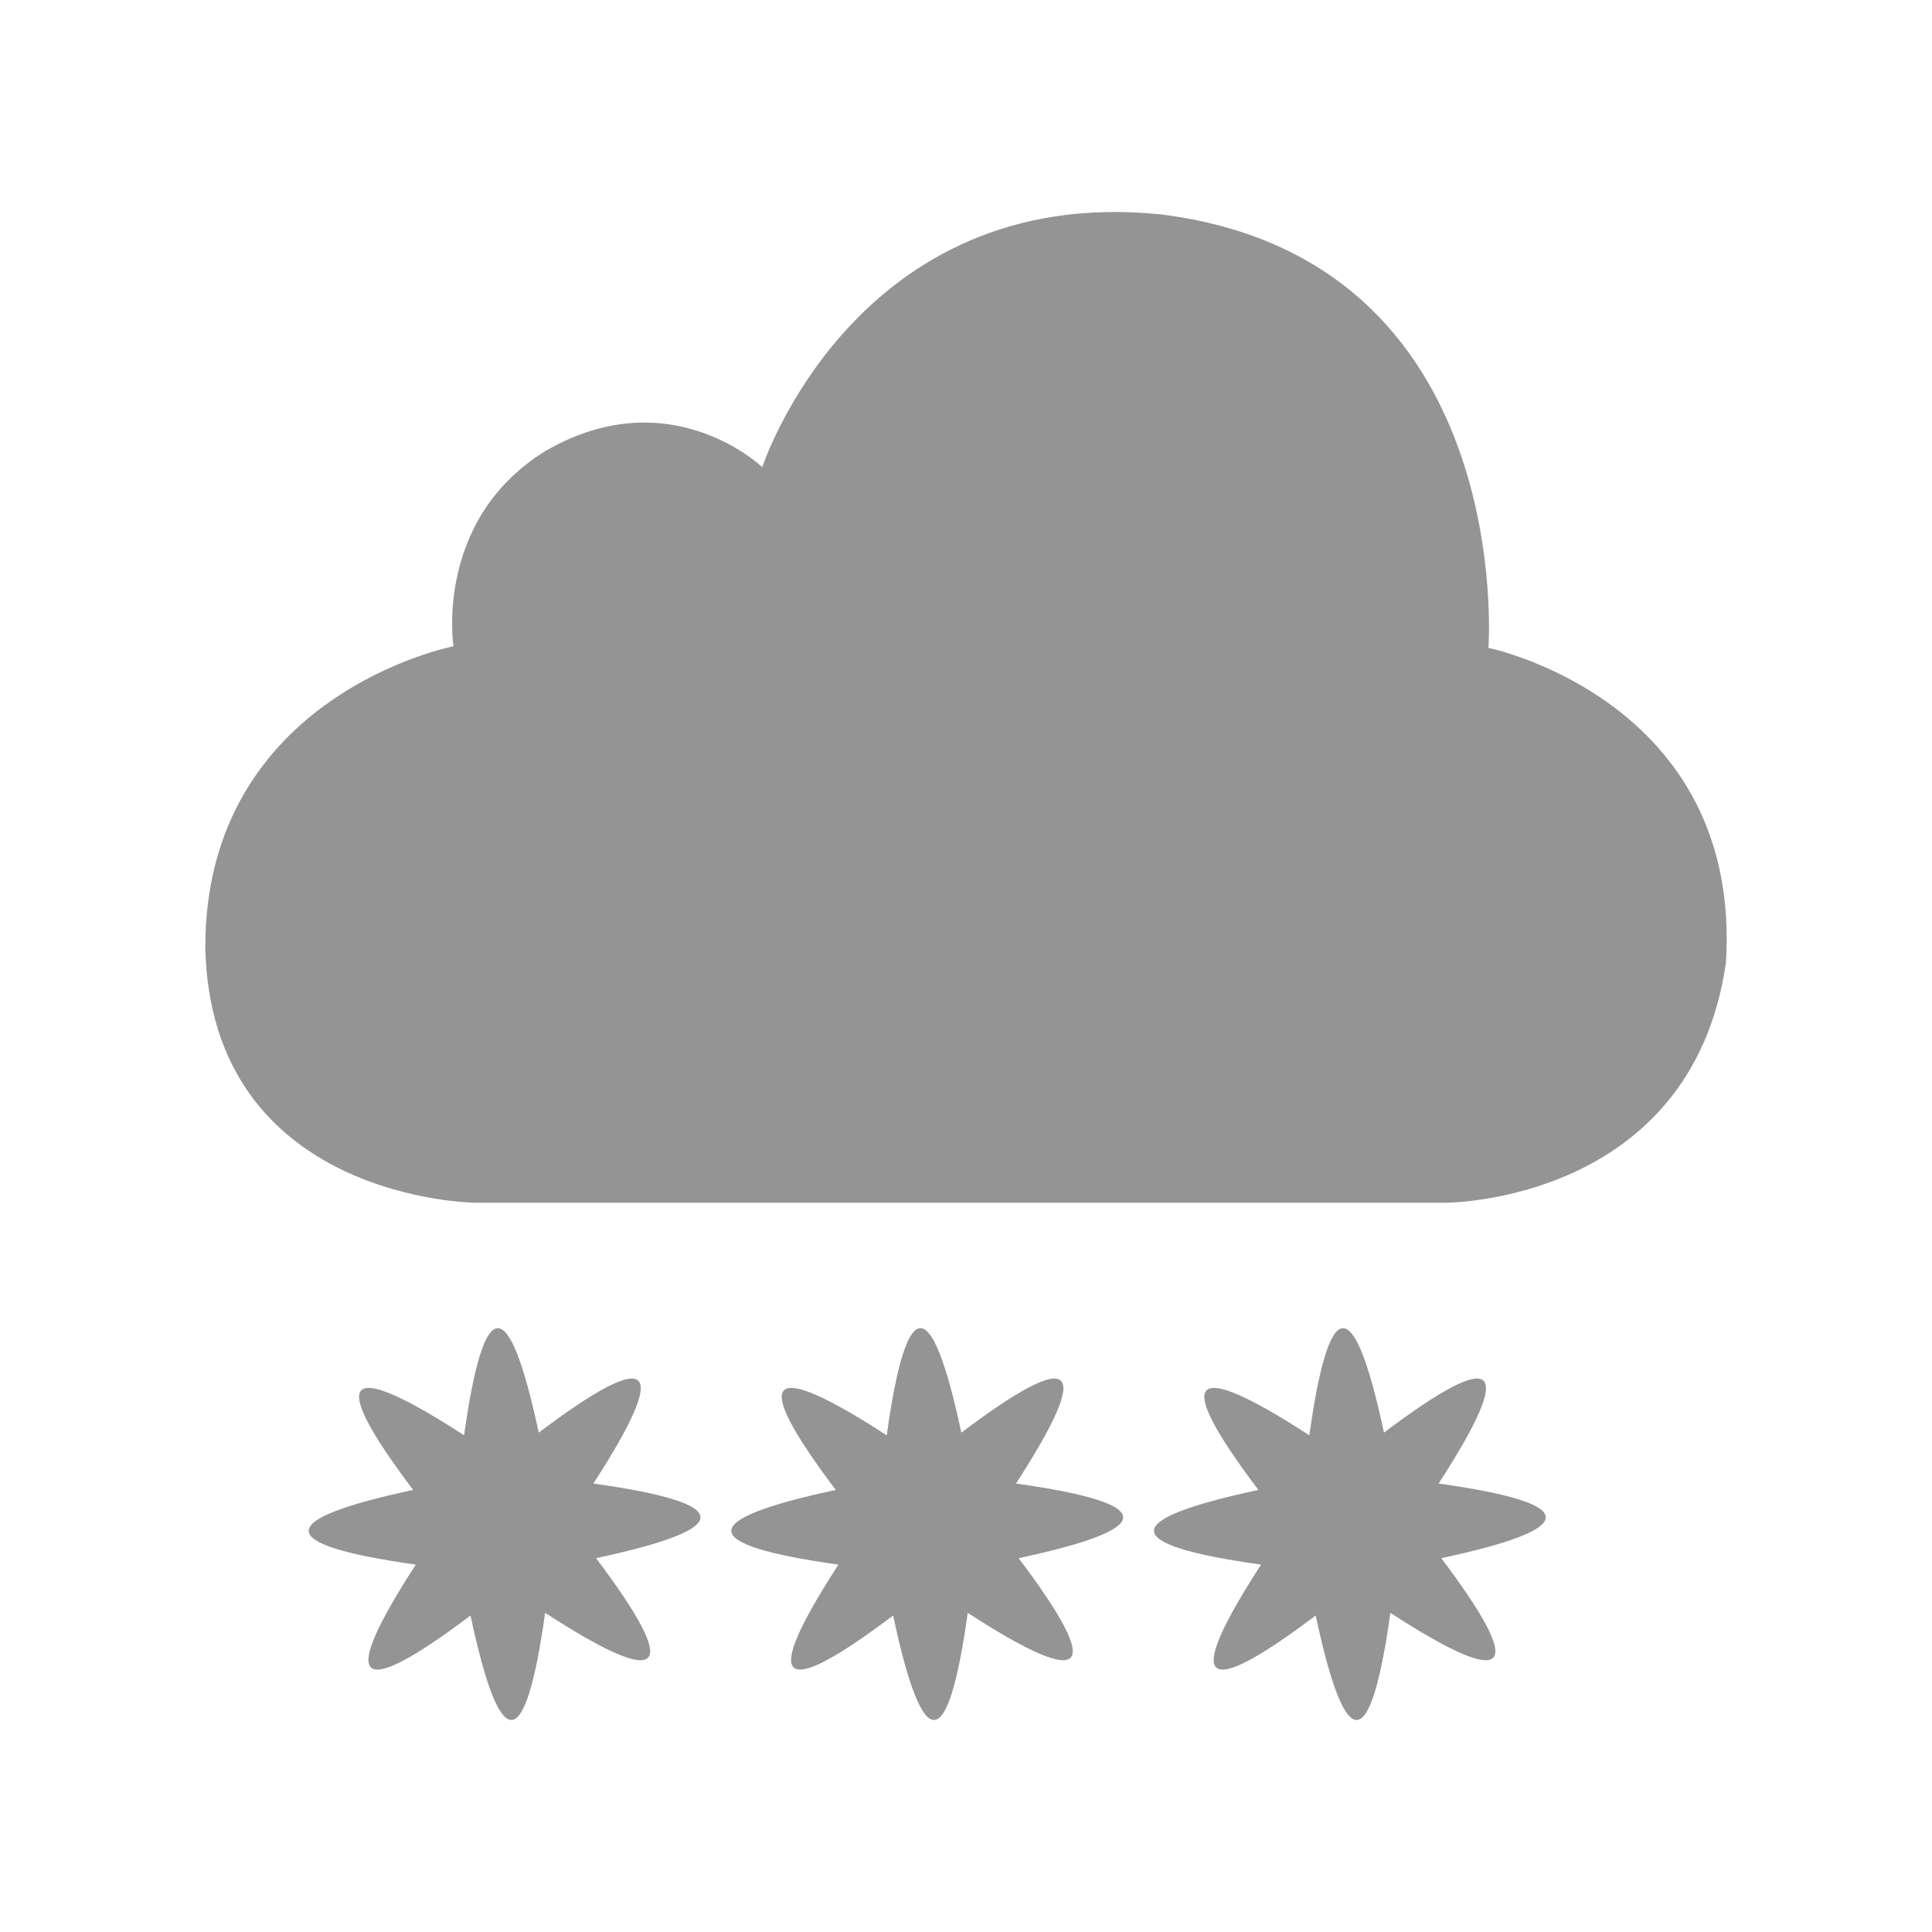
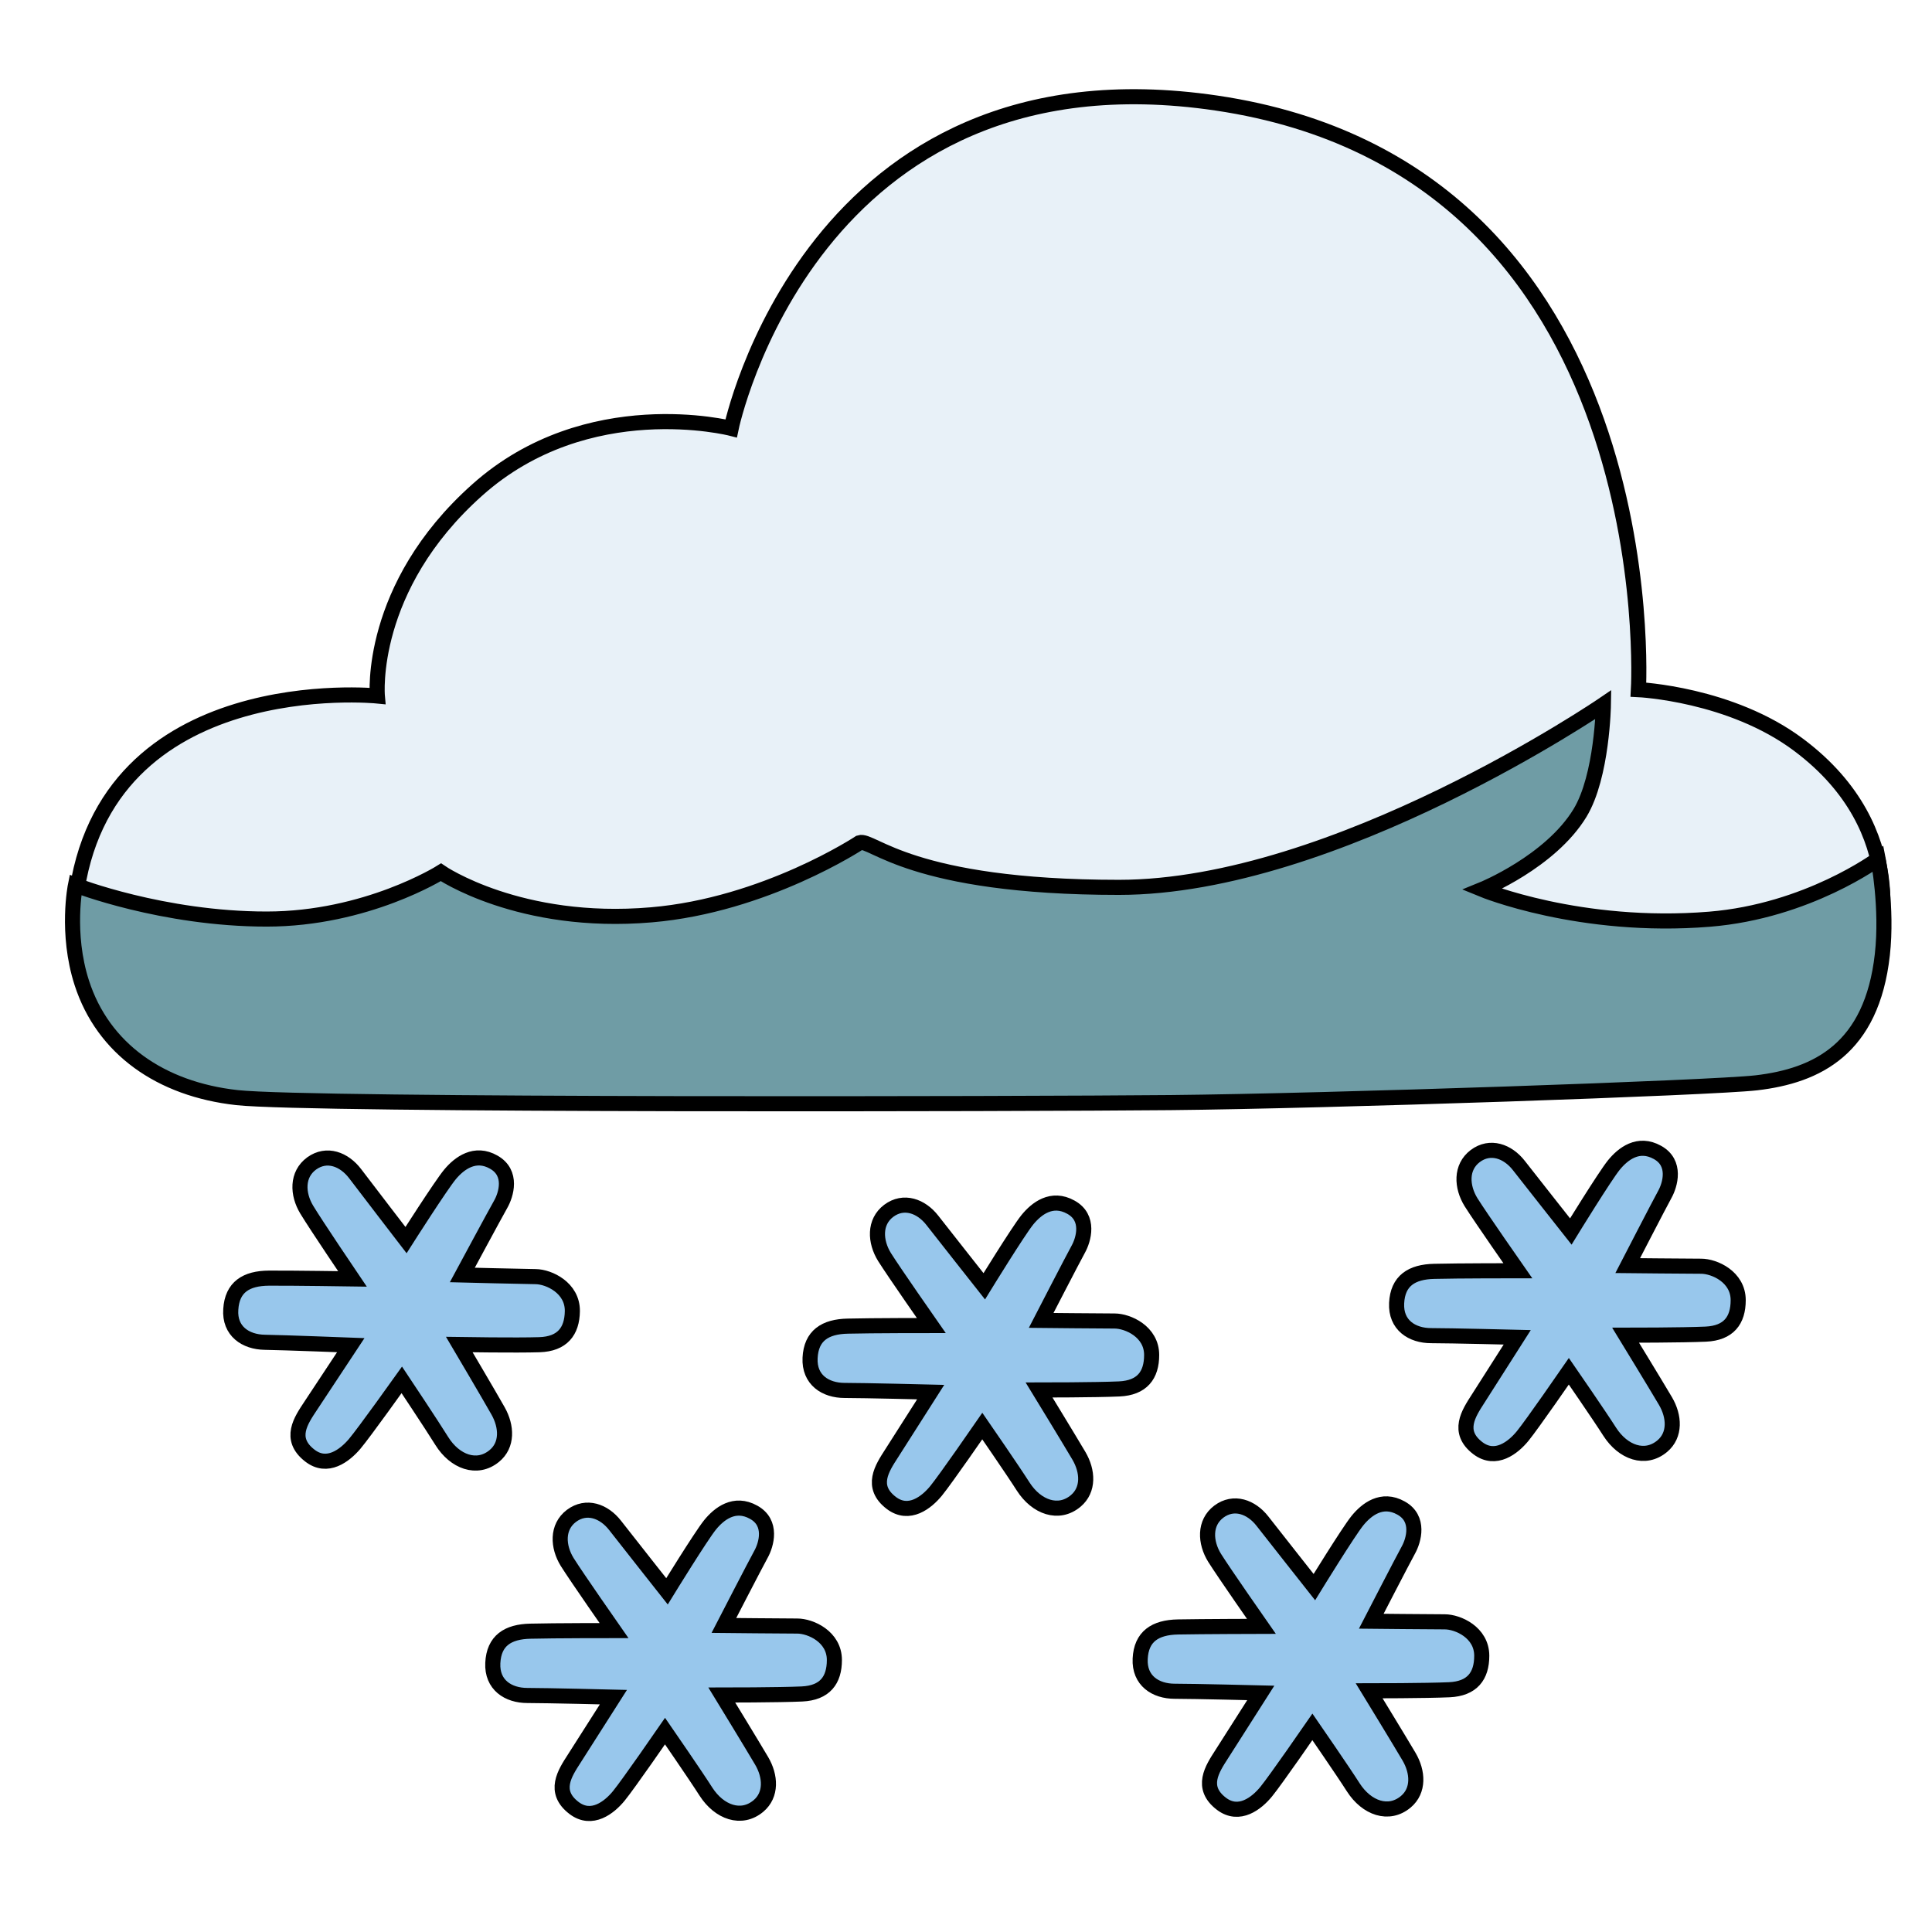
- <svg xmlns="http://www.w3.org/2000/svg" fill="#949494" width="100px" height="100px" viewBox="0 0 32 32" version="1.1" stroke="#949494" stroke-width="0">
+ <svg xmlns="http://www.w3.org/2000/svg" width="140px" height="140px" viewBox="0 0 128 128" aria-hidden="true" role="img" class="iconify iconify--noto" preserveAspectRatio="xMidYMid meet" fill="#000000" stroke="#000000">
  <g id="SVGRepo_bgCarrier" stroke-width="0" />
  <g id="SVGRepo_tracerCarrier" stroke-linecap="round" stroke-linejoin="round" />
  <g id="SVGRepo_iconCarrier">
-     <path d="M24.653 10.731c0 0 0.479-6.444-5.426-7.18-5.062-0.517-6.602 4.187-6.602 4.187s-1.522-1.466-3.591-0.268c-1.851 1.143-1.523 3.234-1.523 3.234s-4.111 0.799-4.111 4.989c0.092 4.186 4.464 4.228 4.464 4.228h16.082c0 0 4.068 0.004 4.641-3.977 0.271-4.354-3.934-5.213-3.934-5.213zM9.828 24.572c1.291-1.992 0.989-2.272-0.905-0.843-0.496-2.321-0.908-2.307-1.236 0.044-1.992-1.291-2.273-0.989-0.844 0.905-2.321 0.496-2.307 0.908 0.044 1.237-1.291 1.991-0.988 2.272 0.906 0.843 0.495 2.321 0.907 2.307 1.236-0.044 1.992 1.291 2.273 0.989 0.843-0.906 2.322-0.495 2.307-0.907-0.044-1.236zM16.828 24.572c1.291-1.992 0.989-2.272-0.905-0.843-0.496-2.321-0.908-2.307-1.236 0.044-1.992-1.291-2.273-0.989-0.844 0.905-2.321 0.496-2.307 0.908 0.044 1.237-1.291 1.991-0.988 2.272 0.906 0.843 0.495 2.321 0.907 2.307 1.236-0.044 1.992 1.291 2.273 0.989 0.843-0.906 2.322-0.495 2.307-0.907-0.044-1.236zM23.828 24.572c1.291-1.992 0.989-2.272-0.905-0.843-0.496-2.321-0.908-2.307-1.236 0.044-1.992-1.291-2.273-0.989-0.844 0.905-2.321 0.496-2.307 0.908 0.044 1.237-1.291 1.991-0.989 2.272 0.905 0.843 0.496 2.321 0.908 2.307 1.237-0.044 1.991 1.291 2.272 0.989 0.843-0.906 2.322-0.495 2.307-0.907-0.044-1.236z" />
+     <path d="M108.55 45.69s1.97-34.42-27.94-38.86C53.72 2.85 48.44 28.38 48.44 28.38s-9.52-2.44-16.82 4.08C24.36 38.93 25 46.11 25 46.11S6.84 44.28 5.01 59.63c-1.71 14.34 19 10.35 19 10.35l100.38-7.39s2.38-7.54-5.21-13.23c-4.51-3.39-10.63-3.67-10.63-3.67z" fill="#e8f1f8" />
+     <path d="M56.95 55.83c.84-.28 3.37 2.96 17.18 2.96c14.36 0 32.1-12.11 32.1-12.11s-.07 4.74-1.55 7.18c-1.97 3.24-6.48 5.07-6.48 5.07s6.48 2.67 15.06 1.97c6.51-.53 11.17-3.99 11.17-3.99s.63 3.21.28 6.34c-.7 6.24-4.32 8.02-8.35 8.49c-2.97.34-28.39 1.21-38.81 1.31c-9.39.09-56.96.21-61.85-.33c-5.07-.56-8.87-3.24-10.28-7.6C4.35 61.81 5 58.64 5 58.64s5.77 2.25 12.67 2.25c6.61 0 11.54-3.1 11.54-3.1s5.21 3.57 13.94 2.82c7.54-.64 13.8-4.78 13.8-4.78z" fill="#6f9ca5" />
+     <path d="M104.07 81.59s2.25-3.66 2.85-4.4c.6-.74 1.62-1.55 2.89-.84c1.27.7.84 2.15.49 2.78c-.35.63-2.46 4.72-2.46 4.72s3.98.04 4.86.04s2.46.7 2.46 2.25c0 1.34-.63 2.18-2.15 2.25s-5.31.07-5.31.07s2.04 3.34 2.64 4.36c.6 1.02.67 2.25-.21 2.99c-1.13.95-2.6.42-3.48-.95c-.66-1.04-2.71-4.01-2.71-4.01s-2.43 3.52-3.06 4.29c-.63.77-1.79 1.69-2.96.81c-1.44-1.09-.61-2.32 0-3.27l2.6-4.08s-4.43-.11-5.7-.11c-1.27 0-2.36-.7-2.29-2.15c.07-1.48.99-2.08 2.5-2.11c1.51-.04 5.53-.04 5.53-.04s-2.46-3.52-3.1-4.54c-.63-1.02-.7-2.32.28-3.06c.99-.74 2.15-.32 2.89.63s3.44 4.37 3.44 4.37z" fill="#98c7ec" />
+     <path d="M65.21 85.22s2.25-3.66 2.85-4.4c.6-.74 1.62-1.55 2.89-.84c1.27.7.84 2.15.49 2.78c-.35.63-2.46 4.72-2.46 4.72s3.98.04 4.86.04s2.46.7 2.46 2.25c0 1.34-.63 2.18-2.15 2.25c-1.51.07-5.31.07-5.31.07s2.04 3.34 2.64 4.36s.67 2.25-.21 2.99c-1.13.95-2.6.42-3.48-.95c-.66-1.04-2.71-4.01-2.71-4.01s-2.43 3.52-3.06 4.29c-.63.77-1.79 1.69-2.96.81c-1.44-1.09-.61-2.32 0-3.27l2.6-4.08s-4.43-.11-5.7-.11c-1.27 0-2.36-.7-2.29-2.15c.07-1.48.99-2.08 2.5-2.11c1.51-.04 5.53-.04 5.53-.04s-2.46-3.52-3.1-4.54c-.63-1.02-.7-2.32.28-3.06c.99-.74 2.15-.32 2.89.63s3.44 4.37 3.44 4.37z" fill="#98c7ec" />
+     <path d="M44.19 105.43s2.25-3.66 2.85-4.4c.6-.74 1.62-1.55 2.89-.84c1.27.7.84 2.15.49 2.78c-.35.63-2.46 4.72-2.46 4.72s3.98.04 4.86.04s2.46.7 2.46 2.25c0 1.34-.63 2.18-2.15 2.25c-1.51.07-5.31.07-5.31.07s2.04 3.34 2.64 4.36c.6 1.02.67 2.25-.21 2.99c-1.13.95-2.6.42-3.48-.95c-.66-1.04-2.71-4.01-2.71-4.01s-2.43 3.52-3.06 4.29c-.63.77-1.79 1.69-2.96.81c-1.44-1.09-.61-2.32 0-3.27l2.6-4.08s-4.43-.11-5.7-.11s-2.36-.7-2.29-2.15c.07-1.48.99-2.08 2.5-2.11c1.51-.04 5.53-.04 5.53-.04s-2.46-3.52-3.1-4.54c-.63-1.02-.7-2.32.28-3.06c.99-.74 2.15-.32 2.89.63s3.44 4.37 3.44 4.37z" fill="#98c7ec" />
+     <path d="M26.9 82.16s2.31-3.63 2.92-4.36s1.65-1.52 2.9-.8c1.26.72.81 2.16.45 2.79s-2.54 4.68-2.54 4.68s3.98.1 4.86.11c.88.01 2.45.74 2.43 2.29c-.02 1.34-.67 2.17-2.18 2.22c-1.51.05-5.31-.01-5.31-.01s1.99 3.37 2.57 4.4s.64 2.26-.26 2.99c-1.14.93-2.61.38-3.47-1c-.65-1.05-2.65-4.05-2.65-4.05s-2.48 3.48-3.13 4.25c-.65.76-1.81 1.67-2.97.76c-1.43-1.11-.57-2.33.05-3.27l2.67-4.04s-4.43-.17-5.7-.19c-1.27-.02-2.35-.74-2.25-2.18c.09-1.48 1.02-2.06 2.53-2.07s5.53.05 5.53.05s-2.41-3.56-3.03-4.59c-.62-1.03-.67-2.33.33-3.06c1-.72 2.15-.28 2.88.68c.71.94 3.37 4.4 3.37 4.4z" fill="#98c7ec" />
+     <path d="M87.08 105.15s2.25-3.66 2.85-4.4c.6-.74 1.62-1.55 2.89-.84c1.27.7.84 2.15.49 2.78c-.35.63-2.46 4.72-2.46 4.72s3.98.04 4.86.04s2.46.7 2.46 2.25c0 1.34-.63 2.18-2.15 2.25s-5.31.07-5.31.07s2.04 3.34 2.64 4.36c.6 1.02.67 2.25-.21 2.99c-1.13.95-2.6.42-3.48-.95c-.66-1.04-2.71-4.01-2.71-4.01s-2.43 3.52-3.06 4.29c-.63.77-1.79 1.69-2.96.81c-1.44-1.09-.61-2.32 0-3.27l2.6-4.08s-4.43-.11-5.7-.11c-1.27 0-2.36-.7-2.29-2.15c.07-1.48.99-2.08 2.5-2.11s5.53-.04 5.53-.04s-2.46-3.52-3.1-4.54c-.63-1.02-.7-2.32.28-3.06c.99-.74 2.15-.32 2.89.63s3.44 4.37 3.44 4.37z" fill="#98c7ec" />
  </g>
</svg>
